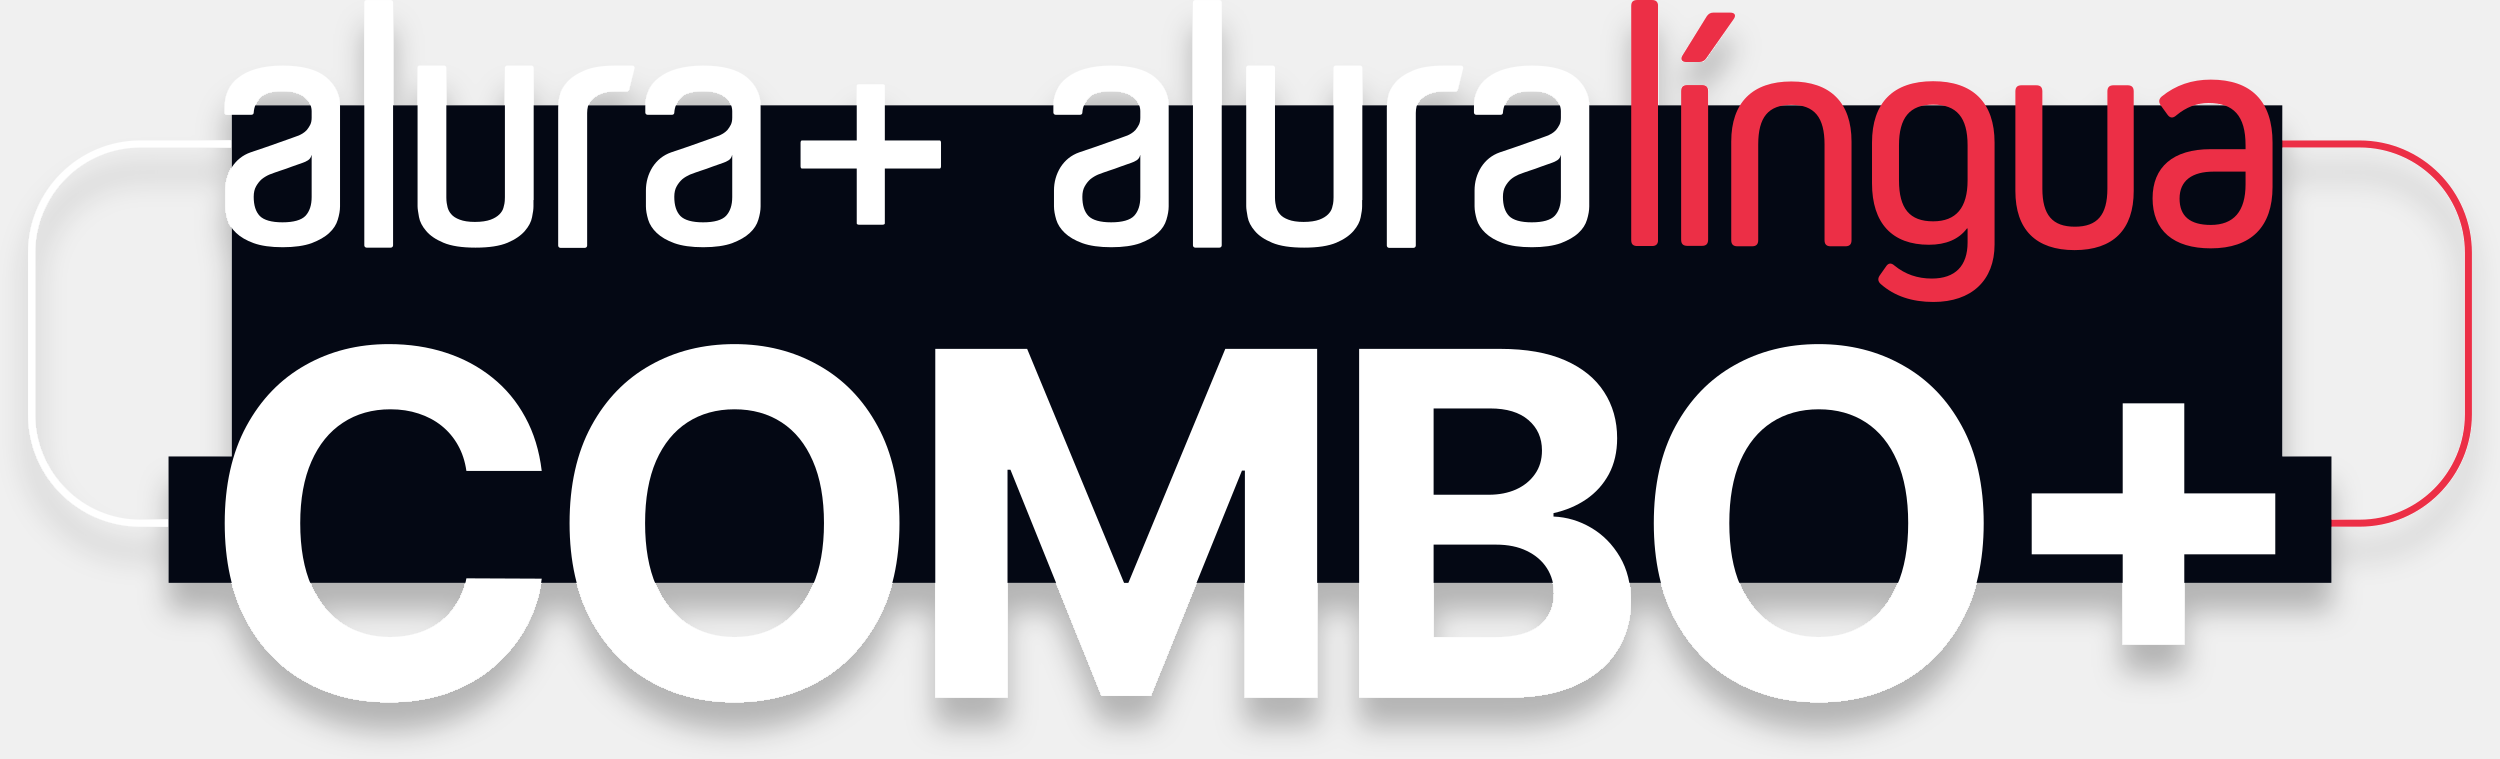
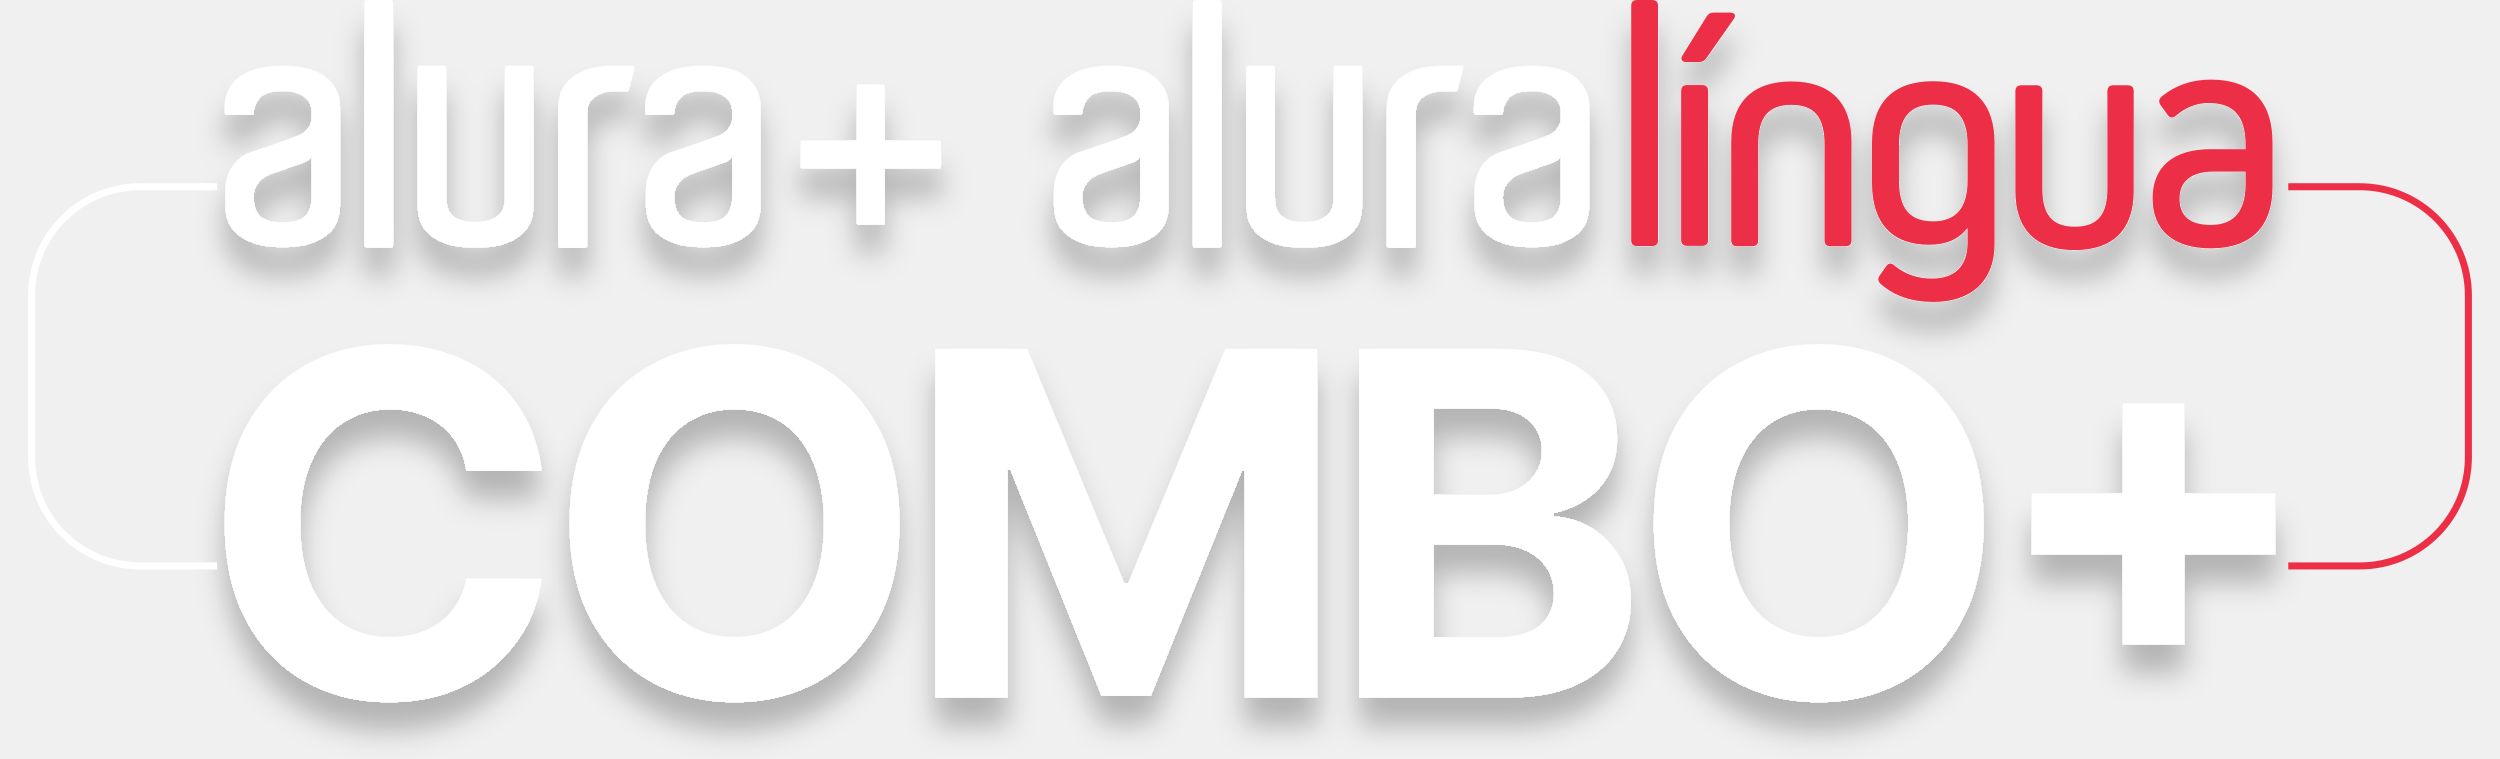
- <svg xmlns="http://www.w3.org/2000/svg" width="356" height="108" viewBox="0 0 356 108" fill="none">
-   <g filter="url(#filter0_d_1_82)">
-     <rect x="4.5" y="20.5" width="174" height="54" rx="15.5" stroke="white" />
-     <rect x="172.5" y="20.5" width="179" height="54" rx="15.5" stroke="#EC2F46" />
-     <rect x="33" y="15" width="292" height="56" fill="#040814" />
-     <rect x="24" y="65" width="308" height="18" fill="#040814" />
-     <path d="M77.142 67.058H66.414C66.218 65.685 65.818 64.465 65.214 63.398C64.61 62.316 63.834 61.395 62.887 60.635C61.94 59.876 60.846 59.294 59.605 58.89C58.38 58.486 57.049 58.284 55.612 58.284C53.016 58.284 50.754 58.922 48.827 60.199C46.901 61.459 45.406 63.301 44.345 65.725C43.284 68.133 42.753 71.058 42.753 74.5C42.753 78.039 43.284 81.012 44.345 83.42C45.423 85.828 46.925 87.646 48.852 88.874C50.779 90.102 53.008 90.716 55.539 90.716C56.959 90.716 58.274 90.53 59.482 90.159C60.707 89.787 61.793 89.246 62.74 88.535C63.687 87.808 64.471 86.927 65.091 85.893C65.728 84.858 66.169 83.679 66.414 82.354L77.142 82.402C76.865 84.681 76.171 86.878 75.06 88.995C73.966 91.096 72.489 92.979 70.627 94.643C68.782 96.291 66.577 97.6 64.014 98.57C61.466 99.523 58.584 100 55.367 100C50.893 100 46.892 98.998 43.365 96.994C39.854 94.99 37.078 92.09 35.037 88.292C33.012 84.495 32 79.897 32 74.5C32 69.087 33.029 64.481 35.086 60.684C37.144 56.886 39.936 53.993 43.463 52.006C46.99 50.002 50.958 49 55.367 49C58.274 49 60.968 49.404 63.45 50.212C65.949 51.02 68.161 52.2 70.088 53.751C72.015 55.286 73.583 57.169 74.791 59.399C76.016 61.629 76.799 64.182 77.142 67.058Z" fill="white" />
-     <path d="M128.086 74.5C128.086 79.913 127.05 84.519 124.976 88.317C122.918 92.114 120.11 95.015 116.55 97.019C113.006 99.006 109.022 100 104.597 100C100.139 100 96.138 98.998 92.595 96.994C89.051 94.99 86.251 92.09 84.193 88.292C82.136 84.495 81.107 79.897 81.107 74.5C81.107 69.087 82.136 64.481 84.193 60.684C86.251 56.886 89.051 53.993 92.595 52.006C96.138 50.002 100.139 49 104.597 49C109.022 49 113.006 50.002 116.55 52.006C120.11 53.993 122.918 56.886 124.976 60.684C127.05 64.481 128.086 69.087 128.086 74.5ZM117.334 74.5C117.334 70.993 116.803 68.036 115.741 65.628C114.696 63.221 113.219 61.395 111.308 60.15C109.398 58.906 107.16 58.284 104.597 58.284C102.033 58.284 99.796 58.906 97.885 60.15C95.975 61.395 94.489 63.221 93.427 65.628C92.382 68.036 91.86 70.993 91.86 74.5C91.86 78.007 92.382 80.964 93.427 83.372C94.489 85.779 95.975 87.606 97.885 88.85C99.796 90.094 102.033 90.716 104.597 90.716C107.16 90.716 109.398 90.094 111.308 88.85C113.219 87.606 114.696 85.779 115.741 83.372C116.803 80.964 117.334 78.007 117.334 74.5Z" fill="white" />
-     <path d="M133.184 49.679H146.264L160.078 83.032H160.666L174.481 49.679H187.56V99.321H177.273V67.01H176.857L163.875 99.079H156.87L143.888 66.889H143.471V99.321H133.184V49.679Z" fill="white" />
-     <path d="M193.54 99.321V49.679H213.625C217.315 49.679 220.393 50.22 222.859 51.303C225.325 52.386 227.178 53.888 228.419 55.811C229.66 57.718 230.281 59.916 230.281 62.404C230.281 64.344 229.889 66.049 229.105 67.519C228.321 68.973 227.243 70.169 225.872 71.106C224.516 72.028 222.965 72.682 221.218 73.07V73.555C223.128 73.635 224.916 74.169 226.582 75.154C228.264 76.14 229.627 77.522 230.673 79.299C231.718 81.061 232.24 83.162 232.24 85.602C232.24 88.236 231.579 90.587 230.256 92.655C228.95 94.708 227.015 96.332 224.451 97.528C221.887 98.723 218.728 99.321 214.972 99.321H193.54ZM204.146 90.74H212.792C215.748 90.74 217.903 90.183 219.258 89.068C220.614 87.937 221.291 86.434 221.291 84.559C221.291 83.186 220.957 81.974 220.287 80.924C219.618 79.873 218.662 79.049 217.421 78.451C216.197 77.853 214.735 77.554 213.037 77.554H204.146V90.74ZM204.146 70.452H212.008C213.461 70.452 214.751 70.201 215.878 69.701C217.021 69.183 217.919 68.456 218.573 67.519C219.242 66.582 219.577 65.459 219.577 64.15C219.577 62.356 218.932 60.91 217.642 59.811C216.368 58.712 214.556 58.163 212.204 58.163H204.146V70.452Z" fill="white" />
-     <path d="M282.48 74.5C282.48 79.913 281.443 84.519 279.369 88.317C277.312 92.114 274.503 95.015 270.943 97.019C267.4 99.006 263.416 100 258.99 100C254.532 100 250.532 98.998 246.988 96.994C243.445 94.99 240.644 92.09 238.587 88.292C236.529 84.495 235.501 79.897 235.501 74.5C235.501 69.087 236.529 64.481 238.587 60.684C240.644 56.886 243.445 53.993 246.988 52.006C250.532 50.002 254.532 49 258.99 49C263.416 49 267.4 50.002 270.943 52.006C274.503 53.993 277.312 56.886 279.369 60.684C281.443 64.481 282.48 69.087 282.48 74.5ZM271.727 74.5C271.727 70.993 271.196 68.036 270.135 65.628C269.09 63.221 267.612 61.395 265.702 60.15C263.791 58.906 261.554 58.284 258.99 58.284C256.427 58.284 254.189 58.906 252.279 60.15C250.368 61.395 248.882 63.221 247.821 65.628C246.776 68.036 246.253 70.993 246.253 74.5C246.253 78.007 246.776 80.964 247.821 83.372C248.882 85.779 250.368 87.606 252.279 88.85C254.189 90.094 256.427 90.716 258.99 90.716C261.554 90.716 263.791 90.094 265.702 88.85C267.612 87.606 269.09 85.779 270.135 83.372C271.196 80.964 271.727 78.007 271.727 74.5Z" fill="white" />
-     <path d="M302.274 91.759V57.435H311.043V91.759H302.274ZM289.316 78.936V70.258H324V78.936H289.316Z" fill="white" />
-     <path fill-rule="evenodd" clip-rule="evenodd" d="M222.241 22.099C222.215 22.248 222.157 22.39 222.072 22.516C221.987 22.641 221.876 22.747 221.747 22.826C221.485 23 221.254 23.087 221.021 23.174C220.527 23.349 220.004 23.523 219.452 23.726C218.9 23.93 218.376 24.134 217.883 24.279C217.302 24.482 216.748 24.657 216.255 24.86C215.877 25.034 215.5 25.237 215.151 25.528C214.838 25.813 214.573 26.147 214.366 26.517C214.135 26.923 214.018 27.418 214.018 28.028C214.018 29.248 214.307 30.149 214.89 30.759C215.47 31.341 216.546 31.66 218.116 31.66C219.714 31.66 220.817 31.341 221.398 30.729C221.98 30.09 222.27 29.219 222.27 28.057V22.098H222.241V22.099ZM218.116 9.342C220.934 9.342 222.996 9.895 224.334 10.998C225.642 12.103 226.309 13.498 226.309 15.155V29.393C226.309 29.974 226.193 30.614 225.99 31.282C225.786 31.98 225.379 32.619 224.77 33.172C224.159 33.752 223.316 34.217 222.27 34.625C221.224 35.002 219.829 35.205 218.143 35.205C216.43 35.205 215.063 35.002 214.018 34.625C212.971 34.246 212.129 33.752 211.519 33.172C210.909 32.59 210.501 31.951 210.298 31.282C210.095 30.585 209.978 29.945 209.978 29.394V27.127C209.978 25.907 210.298 24.802 210.909 23.814C211.548 22.826 212.42 22.1 213.581 21.693C214.162 21.489 214.802 21.286 215.558 21.025C216.285 20.763 217.011 20.53 217.708 20.269C218.405 20.037 218.986 19.804 219.51 19.629C220.033 19.426 220.353 19.339 220.469 19.281C220.584 19.223 220.759 19.135 220.963 19.019C221.166 18.903 221.369 18.729 221.573 18.525C221.777 18.293 221.922 18.031 222.067 17.77C222.212 17.479 222.27 17.131 222.27 16.752V15.851C222.27 15.533 222.212 15.212 222.067 14.863C221.951 14.516 221.719 14.224 221.398 13.934C221.079 13.644 220.643 13.411 220.12 13.236C219.597 13.063 218.929 12.975 218.116 12.975C216.518 12.975 215.441 13.294 214.861 13.962C214.359 14.549 214.063 15.284 214.018 16.055C214.018 16.229 213.872 16.346 213.698 16.346H210.21C210.126 16.345 210.045 16.311 209.985 16.251C209.925 16.191 209.891 16.11 209.891 16.026V15.183C209.891 14.37 210.037 13.614 210.356 12.917C210.646 12.22 211.14 11.581 211.839 11.057C212.507 10.534 213.35 10.098 214.395 9.807C215.442 9.517 216.662 9.342 218.116 9.342ZM162.349 22.098C162.323 22.247 162.265 22.389 162.18 22.514C162.095 22.64 161.985 22.746 161.856 22.825C161.594 22.999 161.363 23.086 161.13 23.173C160.636 23.348 160.112 23.522 159.561 23.725C159.009 23.929 158.485 24.133 157.992 24.277C157.41 24.481 156.857 24.656 156.364 24.859C155.968 25.031 155.596 25.256 155.259 25.527C154.97 25.788 154.708 26.108 154.475 26.516C154.244 26.922 154.127 27.416 154.127 28.027C154.127 29.247 154.416 30.148 154.998 30.758C155.579 31.34 156.655 31.659 158.224 31.659C159.822 31.659 160.926 31.34 161.508 30.728C162.089 30.089 162.38 29.218 162.38 28.056V22.098H162.351H162.349ZM158.225 9.342C161.043 9.342 163.107 9.895 164.443 10.998C165.751 12.103 166.42 13.498 166.42 15.155V29.393C166.42 29.974 166.304 30.614 166.1 31.282C165.896 31.98 165.49 32.619 164.88 33.172C164.269 33.752 163.426 34.217 162.381 34.625C161.334 35.002 159.94 35.205 158.254 35.205C156.54 35.205 155.174 35.002 154.128 34.625C153.081 34.246 152.239 33.752 151.628 33.172C151.017 32.589 150.61 31.951 150.408 31.281C150.204 30.584 150.087 29.944 150.087 29.393V27.126C150.087 25.905 150.408 24.801 151.017 23.813C151.656 22.825 152.528 22.099 153.692 21.692C154.27 21.488 154.911 21.285 155.667 21.023C156.393 20.762 157.119 20.529 157.817 20.267C158.514 20.036 159.096 19.803 159.619 19.628C160.141 19.424 160.462 19.338 160.578 19.28C160.694 19.222 160.867 19.134 161.072 19.018C161.275 18.902 161.477 18.727 161.681 18.524C161.885 18.292 162.031 18.03 162.176 17.769C162.322 17.478 162.38 17.129 162.38 16.751V15.85C162.38 15.531 162.322 15.211 162.176 14.862C162.06 14.515 161.827 14.223 161.508 13.932C161.188 13.643 160.751 13.41 160.229 13.235C159.706 13.062 159.037 12.974 158.224 12.974C156.626 12.974 155.55 13.293 154.97 13.961C154.468 14.548 154.172 15.283 154.127 16.054C154.127 16.227 153.981 16.344 153.807 16.344H150.32C150.235 16.344 150.154 16.31 150.095 16.25C150.035 16.191 150.001 16.11 150 16.026V15.183C150 14.37 150.146 13.614 150.465 12.917C150.755 12.22 151.249 11.581 151.948 11.057C152.616 10.534 153.458 10.098 154.504 9.807C155.521 9.517 156.77 9.342 158.224 9.342H158.225ZM205.737 9.342H208.061C208.265 9.342 208.41 9.546 208.352 9.749L207.568 12.771C207.539 12.917 207.394 13.004 207.277 13.004H205.649C204.779 13.004 204.08 13.12 203.528 13.352C203.006 13.585 202.569 13.847 202.279 14.166C202.02 14.437 201.831 14.766 201.726 15.125C201.648 15.439 201.609 15.761 201.61 16.084V34.974C201.61 35.148 201.466 35.294 201.291 35.294H197.803C197.719 35.293 197.638 35.259 197.578 35.199C197.518 35.14 197.484 35.059 197.484 34.974V15.271C197.484 14.921 197.541 14.399 197.687 13.731C197.803 13.063 198.153 12.422 198.704 11.754C199.256 11.115 200.07 10.534 201.175 10.068C202.25 9.575 203.79 9.342 205.737 9.342ZM193.967 28.492V29.364C193.967 29.742 193.909 30.265 193.763 30.933C193.647 31.572 193.299 32.242 192.746 32.881C192.194 33.52 191.38 34.101 190.277 34.566C189.172 35.031 187.661 35.264 185.714 35.264C183.767 35.264 182.256 35.031 181.152 34.566C180.047 34.101 179.233 33.549 178.681 32.881C178.13 32.242 177.781 31.572 177.664 30.904C177.548 30.236 177.462 29.742 177.462 29.364V9.662C177.462 9.488 177.606 9.342 177.781 9.342H181.239C181.323 9.343 181.404 9.378 181.464 9.437C181.523 9.497 181.557 9.577 181.558 9.662V28.115C181.558 28.725 181.645 29.16 181.732 29.51C181.82 29.857 181.994 30.207 182.256 30.498C182.517 30.817 182.924 31.079 183.476 31.282C183.999 31.485 184.727 31.602 185.626 31.602C186.556 31.602 187.312 31.485 187.865 31.282C188.416 31.079 188.823 30.817 189.114 30.527C189.403 30.236 189.608 29.916 189.695 29.568C189.782 29.219 189.898 28.929 189.898 28.086V9.662C189.899 9.577 189.933 9.496 189.993 9.436C190.053 9.376 190.134 9.342 190.219 9.341H193.676C193.761 9.342 193.841 9.376 193.901 9.436C193.961 9.496 193.995 9.576 193.996 9.661V28.491H193.967V28.492ZM170.197 0.014H173.654C173.739 0.015 173.819 0.049 173.879 0.109C173.939 0.169 173.973 0.249 173.974 0.334V34.944C173.973 35.029 173.939 35.109 173.879 35.169C173.819 35.229 173.739 35.263 173.654 35.264H170.197C170.112 35.263 170.031 35.229 169.971 35.169C169.911 35.109 169.877 35.028 169.877 34.943V0.334C169.877 0.16 170.022 0.014 170.197 0.014Z" fill="white" />
-     <mask id="mask0_1_82" style="mask-type:alpha" maskUnits="userSpaceOnUse" x="232" y="0" width="5" height="36">
-       <path d="M236.111 0H232.271V35.037H236.111V0Z" fill="white" />
+ <svg xmlns="http://www.w3.org/2000/svg" width="356" height="108" viewBox="0 0 356 108" fill="none" version="1.1" id="svg431">
+   <g filter="url(#filter0_d_1_82)" id="g410" style="display:inline">
+     <path d="M 77.142,67.058 H 66.414 c -0.196,-1.374 -0.596,-2.594 -1.2,-3.66 -0.604,-1.083 -1.38,-2.004 -2.327,-2.763 -0.947,-0.759 -2.041,-1.341 -3.282,-1.745 -1.225,-0.404 -2.555,-0.606 -3.993,-0.606 -2.596,0 -4.858,0.638 -6.785,1.915 -1.927,1.26 -3.421,3.103 -4.482,5.527 -1.061,2.408 -1.592,5.333 -1.592,8.775 0,3.539 0.531,6.512 1.592,8.92 1.078,2.408 2.58,4.226 4.507,5.454 1.927,1.228 4.156,1.842 6.687,1.842 1.421,0 2.735,-0.186 3.943,-0.558 1.225,-0.372 2.311,-0.913 3.258,-1.624 0.947,-0.727 1.731,-1.608 2.352,-2.642 0.637,-1.034 1.078,-2.214 1.323,-3.539 l 10.728,0.049 c -0.278,2.279 -0.972,4.476 -2.082,6.593 -1.094,2.101 -2.572,3.983 -4.433,5.648 -1.845,1.648 -4.05,2.957 -6.613,3.927 C 61.466,99.523 58.584,100 55.367,100 50.893,100 46.892,98.998 43.365,96.994 39.854,94.99 37.078,92.09 35.037,88.292 33.012,84.495 32,79.897 32,74.5 32,69.087 33.029,64.481 35.086,60.684 37.144,56.886 39.936,53.993 43.463,52.006 46.99,50.002 50.958,49 55.367,49 c 2.907,0 5.601,0.404 8.083,1.212 2.498,0.808 4.711,1.988 6.638,3.539 1.927,1.535 3.494,3.418 4.703,5.648 1.225,2.23 2.009,4.783 2.351,7.66 z" fill="#ffffff" id="path383" />
+     <path d="m 128.086,74.5 c 0,5.413 -1.036,10.019 -3.11,13.816 -2.058,3.798 -4.866,6.698 -8.426,8.702 -3.544,1.988 -7.528,2.982 -11.953,2.982 -4.458,0 -8.459,-1.002 -12.002,-3.006 -3.543,-2.004 -6.344,-4.904 -8.402,-8.702 C 82.136,84.495 81.107,79.897 81.107,74.5 c 0,-5.413 1.029,-10.019 3.086,-13.816 2.058,-3.798 4.858,-6.69 8.402,-8.678 C 96.138,50.002 100.139,49 104.597,49 c 4.425,0 8.409,1.002 11.953,3.006 3.56,1.988 6.368,4.88 8.426,8.678 2.074,3.797 3.11,8.403 3.11,13.816 z m -10.752,0 c 0,-3.507 -0.531,-6.464 -1.593,-8.872 -1.045,-2.408 -2.522,-4.234 -4.433,-5.478 -1.91,-1.244 -4.148,-1.867 -6.711,-1.867 -2.564,0 -4.801,0.622 -6.712,1.867 -1.911,1.244 -3.397,3.07 -4.458,5.478 -1.045,2.408 -1.568,5.365 -1.568,8.872 0,3.507 0.523,6.464 1.568,8.872 1.062,2.408 2.547,4.234 4.458,5.478 1.911,1.244 4.148,1.867 6.712,1.867 2.563,0 4.801,-0.622 6.711,-1.867 1.911,-1.244 3.388,-3.07 4.433,-5.478 1.062,-2.408 1.593,-5.365 1.593,-8.872 z" fill="#ffffff" id="path385" />
+     <path d="m 133.184,49.679 h 13.08 l 13.814,33.354 h 0.588 L 174.481,49.679 H 187.56 V 99.321 H 177.273 V 67.01 h -0.416 L 163.875,99.079 H 156.87 L 143.888,66.889 h -0.417 v 32.432 h -10.287 z" fill="#ffffff" id="path387" />
+     <path d="M 193.54,99.321 V 49.679 h 20.085 c 3.69,0 6.768,0.541 9.234,1.624 2.466,1.083 4.319,2.586 5.56,4.508 1.241,1.907 1.862,4.105 1.862,6.593 0,1.939 -0.392,3.644 -1.176,5.114 -0.784,1.454 -1.862,2.65 -3.233,3.587 -1.356,0.921 -2.907,1.575 -4.654,1.963 v 0.485 c 1.91,0.081 3.698,0.614 5.364,1.6 1.682,0.986 3.045,2.367 4.091,4.145 1.045,1.761 1.567,3.862 1.567,6.302 0,2.634 -0.661,4.985 -1.984,7.054 -1.306,2.052 -3.241,3.676 -5.805,4.872 -2.564,1.196 -5.723,1.794 -9.479,1.794 z m 10.606,-8.581 h 8.646 c 2.956,0 5.111,-0.557 6.466,-1.673 1.356,-1.131 2.033,-2.634 2.033,-4.509 0,-1.374 -0.334,-2.586 -1.004,-3.636 -0.669,-1.05 -1.625,-1.875 -2.866,-2.473 -1.224,-0.598 -2.686,-0.897 -4.384,-0.897 h -8.891 z m 0,-20.288 h 7.862 c 1.453,0 2.743,-0.251 3.87,-0.751 1.143,-0.517 2.041,-1.244 2.695,-2.182 0.669,-0.937 1.004,-2.06 1.004,-3.369 0,-1.794 -0.645,-3.24 -1.935,-4.339 -1.274,-1.099 -3.086,-1.648 -5.438,-1.648 h -8.058 z" fill="#ffffff" id="path389" />
+     <path d="m 282.48,74.5 c 0,5.413 -1.037,10.019 -3.111,13.816 -2.057,3.798 -4.866,6.698 -8.426,8.702 C 267.4,99.006 263.416,100 258.99,100 c -4.458,0 -8.458,-1.002 -12.002,-3.006 -3.543,-2.004 -6.344,-4.904 -8.401,-8.702 -2.058,-3.797 -3.086,-8.395 -3.086,-13.792 0,-5.413 1.028,-10.019 3.086,-13.816 2.057,-3.798 4.858,-6.69 8.401,-8.678 C 250.532,50.002 254.532,49 258.99,49 c 4.426,0 8.41,1.002 11.953,3.006 3.56,1.988 6.369,4.88 8.426,8.678 2.074,3.797 3.111,8.403 3.111,13.816 z m -10.753,0 c 0,-3.507 -0.531,-6.464 -1.592,-8.872 -1.045,-2.408 -2.523,-4.234 -4.433,-5.478 -1.911,-1.244 -4.148,-1.867 -6.712,-1.867 -2.563,0 -4.801,0.622 -6.711,1.867 -1.911,1.244 -3.397,3.07 -4.458,5.478 -1.045,2.408 -1.568,5.365 -1.568,8.872 0,3.507 0.523,6.464 1.568,8.872 1.061,2.408 2.547,4.234 4.458,5.478 1.91,1.244 4.148,1.867 6.711,1.867 2.564,0 4.801,-0.622 6.712,-1.867 1.91,-1.244 3.388,-3.07 4.433,-5.478 1.061,-2.408 1.592,-5.365 1.592,-8.872 z" fill="#ffffff" id="path391" />
+     <path d="M 302.274,91.759 V 57.435 h 8.769 V 91.759 Z M 289.316,78.936 V 70.258 H 324 v 8.678 z" fill="#ffffff" id="path393" />
+     <path fill-rule="evenodd" clip-rule="evenodd" d="m 222.241,22.099 c -0.026,0.149 -0.084,0.291 -0.169,0.416 -0.085,0.125 -0.196,0.231 -0.325,0.311 -0.262,0.174 -0.493,0.261 -0.726,0.347 -0.494,0.175 -1.017,0.35 -1.569,0.552 -0.552,0.204 -1.076,0.408 -1.569,0.552 -0.581,0.204 -1.135,0.379 -1.628,0.581 -0.378,0.174 -0.755,0.378 -1.104,0.668 -0.313,0.285 -0.578,0.619 -0.785,0.989 -0.231,0.406 -0.348,0.901 -0.348,1.511 0,1.22 0.289,2.121 0.872,2.732 0.58,0.581 1.656,0.901 3.226,0.901 1.598,0 2.701,-0.32 3.282,-0.931 0.582,-0.639 0.872,-1.51 0.872,-2.672 v -5.959 h -0.029 z M 218.116,9.342 c 2.818,0 4.88,0.552 6.218,1.656 1.308,1.105 1.975,2.5 1.975,4.157 v 14.238 c 0,0.581 -0.116,1.22 -0.319,1.889 -0.204,0.698 -0.611,1.337 -1.22,1.89 -0.611,0.58 -1.454,1.046 -2.5,1.453 -1.046,0.378 -2.441,0.58 -4.127,0.58 -1.713,0 -3.08,-0.203 -4.125,-0.58 -1.047,-0.379 -1.889,-0.873 -2.499,-1.453 -0.61,-0.581 -1.018,-1.22 -1.221,-1.89 -0.203,-0.697 -0.32,-1.336 -0.32,-1.887 V 27.127 c 0,-1.22 0.32,-2.325 0.931,-3.313 0.639,-0.988 1.511,-1.714 2.672,-2.121 0.581,-0.204 1.221,-0.406 1.977,-0.668 0.727,-0.262 1.453,-0.494 2.15,-0.756 0.697,-0.232 1.278,-0.464 1.802,-0.639 0.523,-0.204 0.843,-0.291 0.959,-0.349 0.115,-0.058 0.29,-0.146 0.494,-0.262 0.203,-0.116 0.406,-0.291 0.61,-0.494 0.204,-0.232 0.349,-0.493 0.494,-0.755 0.145,-0.291 0.203,-0.639 0.203,-1.018 V 15.851 c 0,-0.318 -0.058,-0.639 -0.203,-0.988 -0.116,-0.347 -0.348,-0.639 -0.669,-0.93 -0.319,-0.289 -0.755,-0.522 -1.278,-0.697 -0.523,-0.174 -1.191,-0.262 -2.004,-0.262 -1.598,0 -2.675,0.32 -3.255,0.988 -0.502,0.587 -0.798,1.322 -0.843,2.092 0,0.174 -0.146,0.291 -0.32,0.291 h -3.488 c -0.084,-6e-4 -0.165,-0.035 -0.225,-0.094 -0.06,-0.06 -0.094,-0.141 -0.094,-0.225 v -0.843 c 0,-0.813 0.146,-1.569 0.465,-2.266 0.29,-0.697 0.784,-1.336 1.483,-1.86 0.668,-0.523 1.511,-0.959 2.556,-1.251 1.047,-0.289 2.267,-0.464 3.721,-0.464 z M 162.349,22.098 c -0.026,0.149 -0.084,0.291 -0.169,0.416 -0.085,0.125 -0.195,0.231 -0.324,0.311 -0.262,0.174 -0.493,0.261 -0.726,0.347 -0.494,0.175 -1.018,0.35 -1.569,0.552 -0.552,0.204 -1.076,0.408 -1.569,0.552 -0.582,0.204 -1.135,0.379 -1.628,0.581 -0.396,0.173 -0.768,0.397 -1.105,0.668 -0.289,0.262 -0.551,0.581 -0.784,0.989 -0.231,0.406 -0.348,0.901 -0.348,1.511 0,1.22 0.289,2.121 0.871,2.732 0.581,0.581 1.657,0.901 3.226,0.901 1.598,0 2.702,-0.32 3.284,-0.931 0.581,-0.639 0.872,-1.51 0.872,-2.672 v -5.958 h -0.029 z M 158.225,9.342 c 2.818,0 4.882,0.552 6.218,1.656 1.308,1.105 1.977,2.5 1.977,4.157 v 14.238 c 0,0.581 -0.116,1.22 -0.32,1.889 -0.204,0.698 -0.61,1.337 -1.22,1.89 -0.611,0.58 -1.454,1.046 -2.499,1.453 -1.047,0.378 -2.441,0.58 -4.127,0.58 -1.714,0 -3.08,-0.203 -4.126,-0.58 -1.047,-0.379 -1.889,-0.873 -2.5,-1.453 -0.611,-0.583 -1.018,-1.22 -1.22,-1.891 -0.204,-0.697 -0.321,-1.336 -0.321,-1.887 v -2.267 c 0,-1.22 0.321,-2.325 0.93,-3.313 0.639,-0.988 1.511,-1.714 2.675,-2.121 0.578,-0.204 1.219,-0.406 1.975,-0.668 0.726,-0.262 1.452,-0.494 2.15,-0.756 0.697,-0.232 1.279,-0.464 1.802,-0.639 0.522,-0.204 0.843,-0.291 0.959,-0.348 0.116,-0.058 0.289,-0.146 0.494,-0.262 0.203,-0.116 0.405,-0.291 0.609,-0.494 0.204,-0.232 0.35,-0.493 0.495,-0.755 0.146,-0.291 0.204,-0.639 0.204,-1.018 v -0.901 c 0,-0.319 -0.058,-0.639 -0.204,-0.988 -0.116,-0.347 -0.349,-0.639 -0.668,-0.93 -0.32,-0.289 -0.757,-0.522 -1.279,-0.697 -0.523,-0.174 -1.192,-0.262 -2.005,-0.262 -1.598,0 -2.674,0.32 -3.254,0.988 -0.502,0.587 -0.798,1.322 -0.843,2.092 0,0.174 -0.146,0.291 -0.32,0.291 h -3.487 c -0.085,-6e-4 -0.166,-0.034 -0.225,-0.094 -0.06,-0.06 -0.094,-0.14 -0.095,-0.225 v -0.843 c 0,-0.813 0.146,-1.569 0.465,-2.266 0.29,-0.697 0.784,-1.336 1.483,-1.86 0.668,-0.523 1.51,-0.959 2.556,-1.251 1.017,-0.289 2.266,-0.464 3.72,-0.464 z m 47.512,0 h 2.324 c 0.204,0 0.349,0.204 0.291,0.406 l -0.784,3.022 c -0.029,0.146 -0.174,0.233 -0.291,0.233 h -1.628 c -0.87,0 -1.569,0.116 -2.121,0.348 -0.522,0.233 -0.959,0.494 -1.249,0.814 -0.259,0.271 -0.448,0.6 -0.553,0.959 -0.078,0.314 -0.117,0.636 -0.116,0.959 v 18.891 c 0,0.174 -0.144,0.32 -0.319,0.32 h -3.488 c -0.084,-9e-4 -0.165,-0.035 -0.225,-0.095 -0.06,-0.06 -0.094,-0.141 -0.094,-0.225 V 15.271 c 0,-0.35 0.057,-0.872 0.203,-1.54 0.116,-0.668 0.466,-1.308 1.017,-1.977 0.552,-0.639 1.366,-1.22 2.471,-1.686 1.075,-0.493 2.615,-0.726 4.562,-0.726 z m -11.77,19.15 v 0.872 c 0,0.378 -0.058,0.901 -0.204,1.569 -0.116,0.639 -0.464,1.308 -1.017,1.948 -0.552,0.639 -1.366,1.22 -2.469,1.685 -1.105,0.466 -2.616,0.698 -4.563,0.698 -1.947,0 -3.458,-0.233 -4.562,-0.698 -1.105,-0.464 -1.919,-1.017 -2.471,-1.685 -0.551,-0.639 -0.9,-1.308 -1.017,-1.977 -0.116,-0.668 -0.202,-1.163 -0.202,-1.54 V 9.662 c 0,-0.174 0.144,-0.32 0.319,-0.32 h 3.458 c 0.084,0.001 0.165,0.035 0.225,0.095 0.059,0.06 0.093,0.14 0.094,0.225 V 28.115 c 0,0.61 0.087,1.046 0.174,1.395 0.088,0.347 0.262,0.697 0.524,0.988 0.261,0.32 0.668,0.581 1.22,0.784 0.523,0.204 1.251,0.321 2.15,0.321 0.93,0 1.686,-0.117 2.239,-0.321 0.551,-0.203 0.958,-0.464 1.249,-0.755 0.289,-0.291 0.494,-0.61 0.581,-0.959 0.087,-0.349 0.203,-0.639 0.203,-1.482 V 9.662 c 0.001,-0.085 0.035,-0.166 0.095,-0.226 0.06,-0.06 0.141,-0.094 0.226,-0.095 h 3.457 c 0.085,0.001 0.165,0.035 0.225,0.095 0.06,0.06 0.094,0.14 0.095,0.225 v 18.83 h -0.029 z M 170.197,0.014 h 3.457 c 0.085,0.001 0.165,0.035 0.225,0.095 0.06,0.06 0.094,0.14 0.095,0.225 V 34.944 c -10e-4,0.084 -0.035,0.165 -0.095,0.225 -0.06,0.06 -0.14,0.094 -0.225,0.095 h -3.457 c -0.085,-6e-4 -0.166,-0.035 -0.226,-0.095 -0.06,-0.06 -0.094,-0.141 -0.094,-0.226 V 0.334 c 0,-0.174 0.145,-0.32 0.32,-0.32 z" fill="#ffffff" id="path395" />
+     <mask id="mask0_1_82" maskUnits="userSpaceOnUse" x="232" y="0" width="5" height="36">
+       <path d="m 236.111,0 h -3.84 v 35.037 h 3.84 z" fill="#ffffff" id="path397" />
    </mask>
-     <g mask="url(#mask0_1_82)">
-       <path fill-rule="evenodd" clip-rule="evenodd" d="M233.15 35.037C232.547 35.037 232.27 34.759 232.27 34.157V0.88C232.27 0.278 232.547 0 233.15 0H235.234C235.836 0 236.113 0.278 236.113 0.88V34.157C236.113 34.759 235.835 35.037 235.233 35.037H233.151H233.15Z" fill="#EC2F46" />
+     <g mask="url(#mask0_1_82)" id="g402">
+       <path fill-rule="evenodd" clip-rule="evenodd" d="m 233.15,35.037 c -0.603,0 -0.88,-0.278 -0.88,-0.88 V 0.88 C 232.27,0.278 232.547,0 233.15,0 h 2.084 c 0.602,0 0.879,0.278 0.879,0.88 V 34.157 c 0,0.602 -0.278,0.88 -0.88,0.88 h -2.082 z" fill="#ec2f46" id="path400" />
    </g>
-     <path fill-rule="evenodd" clip-rule="evenodd" d="M259.815 20.58C259.815 16.691 258.38 14.932 255.093 14.932C251.805 14.932 250.37 16.692 250.37 20.58V34.19C250.37 34.793 250.092 35.071 249.491 35.071H247.407C246.806 35.071 246.528 34.793 246.528 34.19V20.164C246.528 14.61 249.538 11.6 255.093 11.6C260.649 11.6 263.657 14.61 263.657 20.164V34.192C263.657 34.794 263.38 35.072 262.777 35.072H260.694C260.092 35.072 259.814 34.794 259.814 34.192V20.581L259.815 20.58ZM280.185 25.685V20.685C280.185 16.75 278.656 14.898 275.277 14.898C271.945 14.898 270.416 16.751 270.416 20.685V25.685C270.416 29.713 271.945 31.518 275.277 31.518C278.565 31.518 280.185 29.574 280.185 25.685ZM284.027 34.805C284.027 39.944 280.741 43 275.324 43C272.269 43 269.768 42.166 267.824 40.453C267.407 40.082 267.361 39.666 267.685 39.203L268.565 37.953C268.889 37.444 269.306 37.398 269.769 37.815C271.296 39.065 273.055 39.667 275.092 39.667C278.426 39.667 280.185 37.861 280.185 34.527V32.537H280.092C278.934 34.065 277.13 34.853 274.675 34.853C269.445 34.853 266.574 31.796 266.574 26.102V20.315C266.574 14.62 269.583 11.564 275.277 11.564C280.972 11.564 284.027 14.621 284.027 20.315V34.805ZM303.841 27.189C303.841 32.699 300.925 35.616 295.416 35.616C289.907 35.616 286.99 32.698 286.99 27.189V13.023C286.99 12.421 287.268 12.143 287.87 12.143H289.954C290.555 12.143 290.833 12.421 290.833 13.023V26.865C290.833 30.615 292.269 32.282 295.463 32.282C298.656 32.282 300.092 30.615 300.092 26.865V13.023C300.092 12.421 300.37 12.143 300.972 12.143H302.961C303.563 12.143 303.841 12.421 303.841 13.023V27.189ZM319.768 26.244V24.438H315.231C312.128 24.438 310.37 25.735 310.37 28.282C310.37 30.782 311.851 32.031 314.813 32.031C318.101 32.031 319.768 30.085 319.768 26.244ZM323.61 20.318V26.614C323.61 32.309 320.554 35.365 314.813 35.365C309.49 35.365 306.527 32.818 306.527 28.235C306.527 23.79 309.445 21.244 314.768 21.244H319.768V20.688C319.768 16.476 318.054 14.67 314.49 14.67C312.822 14.67 311.295 15.272 309.907 16.43C309.443 16.847 309.027 16.847 308.656 16.337L307.683 14.994C307.359 14.531 307.406 14.114 307.822 13.744C309.814 12.124 312.129 11.337 314.813 11.337C320.554 11.337 323.61 14.392 323.61 20.318ZM242.959 8.319C242.853 8.478 242.708 8.608 242.538 8.697C242.368 8.786 242.178 8.831 241.987 8.828H240.09C239.488 8.828 239.257 8.411 239.58 7.902L243.051 2.304C243.282 1.98 243.56 1.795 243.976 1.795H246.381C247.076 1.795 247.261 2.212 246.844 2.767L242.958 8.319H242.959ZM240.274 35.009C239.672 35.009 239.394 34.731 239.394 34.13V12.991C239.394 12.389 239.672 12.111 240.274 12.111H242.356C242.958 12.111 243.236 12.389 243.236 12.991V34.131C243.236 34.733 242.958 35.011 242.356 35.011H240.274V35.009Z" fill="#EC2F46" />
-     <path fill-rule="evenodd" clip-rule="evenodd" d="M104.241 22.099C104.215 22.248 104.157 22.39 104.072 22.516C103.987 22.641 103.876 22.747 103.747 22.826C103.485 23 103.254 23.087 103.021 23.174C102.527 23.349 102.004 23.523 101.452 23.726C100.9 23.93 100.376 24.134 99.883 24.279C99.302 24.482 98.748 24.657 98.255 24.86C97.877 25.034 97.5 25.237 97.151 25.528C96.838 25.813 96.573 26.147 96.366 26.517C96.135 26.923 96.018 27.418 96.018 28.028C96.018 29.248 96.307 30.149 96.89 30.759C97.47 31.341 98.546 31.66 100.116 31.66C101.714 31.66 102.817 31.341 103.398 30.729C103.98 30.09 104.27 29.219 104.27 28.057V22.098H104.241V22.099ZM100.116 9.342C102.934 9.342 104.996 9.895 106.334 10.998C107.642 12.103 108.309 13.498 108.309 15.155V29.393C108.309 29.974 108.193 30.614 107.99 31.282C107.786 31.98 107.379 32.619 106.77 33.172C106.159 33.752 105.316 34.217 104.27 34.625C103.224 35.002 101.829 35.205 100.143 35.205C98.43 35.205 97.063 35.002 96.018 34.625C94.971 34.246 94.129 33.752 93.519 33.172C92.909 32.59 92.501 31.951 92.299 31.282C92.095 30.585 91.978 29.945 91.978 29.394V27.127C91.978 25.907 92.299 24.802 92.909 23.814C93.548 22.826 94.42 22.1 95.581 21.693C96.162 21.489 96.802 21.286 97.558 21.025C98.285 20.763 99.011 20.53 99.708 20.269C100.405 20.037 100.986 19.804 101.51 19.629C102.033 19.426 102.353 19.339 102.469 19.281C102.584 19.223 102.759 19.135 102.963 19.019C103.166 18.903 103.369 18.729 103.573 18.525C103.777 18.293 103.922 18.031 104.067 17.77C104.212 17.479 104.27 17.131 104.27 16.752V15.851C104.27 15.533 104.212 15.212 104.067 14.863C103.951 14.516 103.719 14.224 103.398 13.934C103.079 13.644 102.643 13.411 102.12 13.236C101.597 13.063 100.929 12.975 100.116 12.975C98.518 12.975 97.441 13.294 96.861 13.962C96.359 14.549 96.063 15.284 96.018 16.055C96.018 16.229 95.872 16.346 95.698 16.346H92.21C92.126 16.345 92.045 16.311 91.985 16.251C91.925 16.191 91.891 16.11 91.891 16.026V15.183C91.891 14.37 92.037 13.614 92.356 12.917C92.646 12.22 93.14 11.581 93.838 11.057C94.507 10.534 95.35 10.098 96.395 9.807C97.442 9.517 98.662 9.342 100.116 9.342ZM44.349 22.098C44.323 22.247 44.265 22.389 44.18 22.514C44.095 22.64 43.985 22.746 43.856 22.825C43.594 22.999 43.363 23.086 43.13 23.173C42.636 23.348 42.112 23.522 41.561 23.725C41.009 23.929 40.485 24.133 39.992 24.277C39.41 24.481 38.857 24.656 38.364 24.859C37.968 25.031 37.596 25.256 37.259 25.527C36.97 25.788 36.708 26.108 36.475 26.516C36.244 26.922 36.127 27.416 36.127 28.027C36.127 29.247 36.416 30.148 36.998 30.758C37.579 31.34 38.655 31.659 40.224 31.659C41.822 31.659 42.926 31.34 43.508 30.728C44.089 30.089 44.38 29.218 44.38 28.056V22.098H44.351H44.349ZM40.225 9.342C43.043 9.342 45.107 9.895 46.443 10.998C47.751 12.103 48.42 13.498 48.42 15.155V29.393C48.42 29.974 48.304 30.614 48.1 31.282C47.896 31.98 47.49 32.619 46.88 33.172C46.269 33.752 45.426 34.217 44.381 34.625C43.334 35.002 41.94 35.205 40.254 35.205C38.54 35.205 37.174 35.002 36.128 34.625C35.081 34.246 34.239 33.752 33.628 33.172C33.017 32.589 32.61 31.951 32.408 31.281C32.204 30.584 32.087 29.944 32.087 29.393V27.126C32.087 25.905 32.408 24.801 33.017 23.813C33.656 22.825 34.528 22.099 35.691 21.692C36.27 21.488 36.911 21.285 37.667 21.023C38.393 20.762 39.119 20.529 39.817 20.267C40.514 20.036 41.096 19.803 41.619 19.628C42.141 19.424 42.462 19.338 42.578 19.28C42.694 19.222 42.867 19.134 43.072 19.018C43.275 18.902 43.477 18.727 43.681 18.524C43.885 18.292 44.031 18.03 44.176 17.769C44.322 17.478 44.38 17.129 44.38 16.751V15.85C44.38 15.531 44.322 15.211 44.176 14.862C44.06 14.515 43.827 14.223 43.508 13.932C43.188 13.643 42.752 13.41 42.229 13.235C41.706 13.062 41.036 12.974 40.224 12.974C38.626 12.974 37.55 13.293 36.97 13.961C36.468 14.548 36.172 15.283 36.127 16.054C36.127 16.227 35.981 16.344 35.807 16.344H32.32C32.235 16.344 32.154 16.31 32.095 16.25C32.035 16.191 32.001 16.11 32 16.026V15.183C32 14.37 32.146 13.614 32.465 12.917C32.755 12.22 33.249 11.581 33.948 11.057C34.616 10.534 35.458 10.098 36.504 9.807C37.521 9.517 38.77 9.342 40.224 9.342H40.225ZM87.737 9.342H90.061C90.265 9.342 90.41 9.546 90.352 9.749L89.568 12.771C89.539 12.917 89.394 13.004 89.277 13.004H87.649C86.779 13.004 86.08 13.12 85.528 13.352C85.006 13.585 84.569 13.847 84.279 14.166C84.02 14.437 83.831 14.766 83.726 15.125C83.648 15.439 83.609 15.761 83.61 16.084V34.974C83.61 35.148 83.466 35.294 83.291 35.294H79.803C79.719 35.293 79.638 35.259 79.578 35.199C79.518 35.14 79.484 35.059 79.484 34.974V15.271C79.484 14.921 79.541 14.399 79.687 13.731C79.803 13.063 80.153 12.422 80.704 11.754C81.256 11.115 82.07 10.534 83.175 10.068C84.25 9.575 85.79 9.342 87.737 9.342ZM75.967 28.492V29.364C75.967 29.742 75.909 30.265 75.763 30.933C75.647 31.572 75.299 32.242 74.746 32.881C74.194 33.52 73.38 34.101 72.277 34.566C71.172 35.031 69.661 35.264 67.714 35.264C65.767 35.264 64.255 35.031 63.152 34.566C62.047 34.101 61.233 33.549 60.681 32.881C60.13 32.242 59.781 31.572 59.664 30.904C59.548 30.236 59.462 29.742 59.462 29.364V9.662C59.462 9.488 59.606 9.342 59.781 9.342H63.239C63.323 9.343 63.404 9.378 63.464 9.437C63.523 9.497 63.557 9.577 63.558 9.662V28.115C63.558 28.725 63.645 29.16 63.732 29.51C63.82 29.857 63.994 30.207 64.255 30.498C64.517 30.817 64.924 31.079 65.476 31.282C65.999 31.485 66.727 31.602 67.626 31.602C68.556 31.602 69.312 31.485 69.865 31.282C70.416 31.079 70.823 30.817 71.114 30.527C71.403 30.236 71.608 29.916 71.695 29.568C71.782 29.219 71.898 28.929 71.898 28.086V9.662C71.899 9.577 71.933 9.496 71.993 9.436C72.053 9.376 72.134 9.342 72.219 9.341H75.676C75.761 9.342 75.841 9.376 75.901 9.436C75.961 9.496 75.995 9.576 75.996 9.661V28.491H75.967V28.492ZM52.197 0.014H55.654C55.739 0.015 55.819 0.049 55.879 0.109C55.939 0.169 55.973 0.249 55.974 0.334V34.944C55.973 35.029 55.939 35.109 55.879 35.169C55.819 35.229 55.739 35.263 55.654 35.264H52.197C52.112 35.263 52.031 35.229 51.971 35.169C51.911 35.109 51.877 35.028 51.877 34.943V0.334C51.877 0.16 52.022 0.014 52.197 0.014Z" fill="white" />
-     <path fill-rule="evenodd" clip-rule="evenodd" d="M125.688 12H122.312C122.141 12 122 12.083 122 12.181V20H114.181C114.133 20.001 114.088 20.034 114.054 20.093C114.02 20.151 114.001 20.23 114 20.312V23.688C114 23.859 114.083 24 114.181 24H122V31.818C122 31.866 122.033 31.912 122.092 31.946C122.15 31.98 122.229 32 122.312 32H125.688C125.77 31.999 125.849 31.98 125.907 31.946C125.966 31.912 125.999 31.867 126 31.819V24H133.818C133.866 24 133.912 23.967 133.946 23.908C133.98 23.85 134 23.771 134 23.688V20.312C133.999 20.23 133.98 20.151 133.946 20.093C133.912 20.034 133.867 20.001 133.819 20H126V12.181C125.999 12.133 125.966 12.088 125.907 12.054C125.849 12.02 125.77 12.001 125.688 12Z" fill="white" />
+     <path fill-rule="evenodd" clip-rule="evenodd" d="m 259.815,20.58 c 0,-3.889 -1.435,-5.648 -4.722,-5.648 -3.288,0 -4.723,1.76 -4.723,5.648 v 13.61 c 0,0.602 -0.278,0.88 -0.879,0.88 h -2.084 c -0.601,0 -0.879,-0.278 -0.879,-0.88 V 20.164 c 0,-5.555 3.01,-8.564 8.565,-8.564 5.556,0 8.564,3.01 8.564,8.564 v 14.027 c 0,0.602 -0.277,0.88 -0.88,0.88 h -2.083 c -0.602,0 -0.88,-0.278 -0.88,-0.88 V 20.581 Z m 20.37,5.105 v -5 c 0,-3.936 -1.529,-5.787 -4.908,-5.787 -3.332,0 -4.861,1.853 -4.861,5.787 v 5 c 0,4.027 1.529,5.832 4.861,5.832 3.288,0 4.908,-1.944 4.908,-5.832 z m 3.842,9.12 c 0,5.139 -3.286,8.195 -8.703,8.195 -3.055,0 -5.556,-0.834 -7.5,-2.547 -0.417,-0.371 -0.463,-0.786 -0.139,-1.25 l 0.88,-1.25 c 0.324,-0.508 0.741,-0.555 1.204,-0.138 1.527,1.25 3.286,1.853 5.323,1.853 3.334,0 5.093,-1.806 5.093,-5.14 v -1.99 h -0.093 c -1.158,1.528 -2.962,2.316 -5.417,2.316 -5.23,0 -8.101,-3.057 -8.101,-8.751 v -5.787 c 0,-5.695 3.009,-8.751 8.703,-8.751 5.695,0 8.75,3.057 8.75,8.751 z m 19.814,-7.616 c 0,5.51 -2.916,8.426 -8.425,8.426 -5.509,0 -8.426,-2.918 -8.426,-8.426 V 13.023 c 0,-0.602 0.278,-0.88 0.88,-0.88 h 2.084 c 0.601,0 0.879,0.278 0.879,0.88 v 13.842 c 0,3.749 1.436,5.417 4.63,5.417 3.193,0 4.629,-1.667 4.629,-5.417 v -13.842 c 0,-0.602 0.278,-0.88 0.88,-0.88 h 1.989 c 0.602,0 0.88,0.278 0.88,0.88 z m 15.927,-0.946 v -1.805 h -4.537 c -3.103,0 -4.861,1.297 -4.861,3.843 0,2.5 1.481,3.749 4.443,3.749 3.288,0 4.955,-1.945 4.955,-5.787 z m 3.842,-5.925 v 6.296 c 0,5.695 -3.056,8.751 -8.797,8.751 -5.323,0 -8.286,-2.546 -8.286,-7.13 0,-4.445 2.918,-6.992 8.241,-6.992 h 5 v -0.556 c 0,-4.211 -1.714,-6.018 -5.278,-6.018 -1.668,0 -3.195,0.602 -4.583,1.76 -0.464,0.417 -0.88,0.417 -1.251,-0.093 l -0.973,-1.343 c -0.324,-0.463 -0.277,-0.88 0.139,-1.25 1.992,-1.62 4.307,-2.406 6.991,-2.406 5.741,0 8.797,3.055 8.797,8.981 z M 242.959,8.319 c -0.106,0.16 -0.251,0.29 -0.421,0.379 -0.17,0.089 -0.36,0.134 -0.551,0.131 h -1.897 c -0.602,0 -0.833,-0.417 -0.51,-0.926 l 3.471,-5.597 c 0.231,-0.324 0.509,-0.509 0.925,-0.509 h 2.405 c 0.695,0 0.88,0.417 0.463,0.973 l -3.886,5.551 z m -2.685,26.69 c -0.602,0 -0.88,-0.278 -0.88,-0.879 V 12.991 c 0,-0.602 0.278,-0.88 0.88,-0.88 h 2.082 c 0.602,0 0.88,0.278 0.88,0.88 v 21.14 c 0,0.602 -0.278,0.88 -0.88,0.88 h -2.082 z" fill="#ec2f46" id="path404" />
+     <path fill-rule="evenodd" clip-rule="evenodd" d="m 104.241,22.099 c -0.026,0.149 -0.084,0.291 -0.169,0.416 -0.085,0.125 -0.196,0.231 -0.325,0.311 -0.262,0.174 -0.493,0.261 -0.726,0.347 -0.494,0.175 -1.017,0.35 -1.569,0.552 -0.552,0.204 -1.076,0.408 -1.569,0.552 -0.581,0.204 -1.135,0.379 -1.628,0.581 -0.378,0.174 -0.755,0.378 -1.103,0.668 -0.313,0.285 -0.579,0.619 -0.785,0.989 -0.232,0.406 -0.349,0.901 -0.349,1.511 0,1.22 0.289,2.121 0.872,2.732 0.58,0.581 1.656,0.901 3.226,0.901 1.598,0 2.701,-0.32 3.282,-0.931 0.582,-0.639 0.872,-1.51 0.872,-2.672 v -5.959 h -0.029 z M 100.116,9.342 c 2.818,0 4.88,0.552 6.218,1.656 1.308,1.105 1.975,2.5 1.975,4.157 v 14.238 c 0,0.581 -0.116,1.22 -0.319,1.889 -0.204,0.698 -0.611,1.337 -1.22,1.89 -0.611,0.58 -1.454,1.046 -2.5,1.453 -1.046,0.378 -2.441,0.58 -4.127,0.58 -1.713,0 -3.08,-0.203 -4.125,-0.58 C 94.971,34.246 94.129,33.752 93.519,33.172 92.909,32.59 92.501,31.951 92.299,31.282 92.095,30.585 91.978,29.945 91.978,29.394 V 27.127 c 0,-1.22 0.321,-2.325 0.931,-3.313 0.639,-0.988 1.511,-1.714 2.672,-2.121 0.581,-0.204 1.22,-0.406 1.977,-0.668 0.727,-0.262 1.453,-0.494 2.15,-0.756 0.697,-0.232 1.278,-0.464 1.802,-0.639 0.523,-0.204 0.843,-0.291 0.959,-0.349 0.115,-0.058 0.29,-0.146 0.494,-0.262 0.203,-0.116 0.406,-0.291 0.61,-0.494 0.204,-0.232 0.349,-0.493 0.494,-0.755 0.145,-0.291 0.203,-0.639 0.203,-1.018 V 15.851 c 0,-0.318 -0.058,-0.639 -0.203,-0.988 -0.116,-0.347 -0.348,-0.639 -0.669,-0.93 -0.319,-0.289 -0.755,-0.522 -1.278,-0.697 -0.523,-0.174 -1.191,-0.262 -2.004,-0.262 -1.598,0 -2.675,0.32 -3.255,0.988 -0.501,0.587 -0.797,1.322 -0.843,2.092 0,0.174 -0.146,0.291 -0.32,0.291 h -3.488 c -0.085,-6e-4 -0.166,-0.035 -0.225,-0.094 -0.06,-0.06 -0.094,-0.141 -0.094,-0.225 v -0.843 c 0,-0.813 0.146,-1.569 0.465,-2.266 0.289,-0.697 0.784,-1.336 1.482,-1.86 0.668,-0.523 1.511,-0.959 2.557,-1.251 1.047,-0.289 2.267,-0.464 3.721,-0.464 z M 44.349,22.098 c -0.026,0.149 -0.084,0.291 -0.169,0.416 -0.085,0.125 -0.196,0.231 -0.324,0.311 -0.262,0.174 -0.493,0.261 -0.726,0.347 -0.494,0.175 -1.018,0.35 -1.569,0.552 -0.552,0.204 -1.076,0.408 -1.569,0.552 -0.583,0.204 -1.135,0.379 -1.628,0.581 -0.396,0.173 -0.768,0.397 -1.105,0.668 -0.289,0.262 -0.551,0.581 -0.784,0.989 -0.232,0.406 -0.348,0.901 -0.348,1.511 0,1.22 0.289,2.121 0.871,2.732 0.581,0.581 1.657,0.901 3.226,0.901 1.598,0 2.703,-0.32 3.284,-0.931 0.581,-0.639 0.872,-1.51 0.872,-2.672 V 22.098 H 44.351 Z M 40.225,9.342 c 2.818,0 4.882,0.552 6.218,1.656 1.308,1.105 1.977,2.5 1.977,4.157 v 14.238 c 0,0.581 -0.116,1.22 -0.32,1.889 -0.204,0.698 -0.61,1.337 -1.22,1.89 -0.61,0.58 -1.453,1.046 -2.499,1.453 -1.047,0.378 -2.441,0.58 -4.127,0.58 -1.714,0 -3.08,-0.203 -4.126,-0.58 C 35.081,34.246 34.239,33.752 33.628,33.172 33.017,32.589 32.61,31.951 32.408,31.281 32.204,30.584 32.087,29.944 32.087,29.393 v -2.267 c 0,-1.22 0.321,-2.325 0.93,-3.313 0.639,-0.988 1.511,-1.714 2.675,-2.121 0.579,-0.204 1.219,-0.406 1.975,-0.668 0.726,-0.262 1.452,-0.494 2.15,-0.756 0.697,-0.232 1.278,-0.464 1.802,-0.639 0.522,-0.204 0.843,-0.291 0.959,-0.348 0.116,-0.058 0.289,-0.146 0.494,-0.262 0.203,-0.116 0.405,-0.291 0.609,-0.494 0.204,-0.232 0.35,-0.493 0.494,-0.755 0.146,-0.291 0.204,-0.639 0.204,-1.018 v -0.901 c 0,-0.319 -0.058,-0.639 -0.204,-0.988 -0.116,-0.347 -0.348,-0.639 -0.668,-0.93 -0.32,-0.289 -0.756,-0.522 -1.278,-0.697 -0.523,-0.174 -1.193,-0.262 -2.006,-0.262 -1.598,0 -2.674,0.32 -3.254,0.988 -0.501,0.587 -0.797,1.322 -0.843,2.092 0,0.174 -0.146,0.291 -0.32,0.291 H 32.32 C 32.235,16.344 32.154,16.31 32.095,16.25 32.035,16.191 32.001,16.11 32,16.026 v -0.843 c 0,-0.813 0.146,-1.569 0.466,-2.266 0.289,-0.697 0.784,-1.336 1.482,-1.86 0.668,-0.523 1.51,-0.959 2.557,-1.251 1.017,-0.289 2.266,-0.464 3.719,-0.464 z m 47.513,0 h 2.324 c 0.204,0 0.349,0.204 0.291,0.406 l -0.784,3.022 c -0.029,0.146 -0.174,0.233 -0.291,0.233 h -1.628 c -0.871,0 -1.569,0.116 -2.121,0.348 -0.522,0.233 -0.959,0.494 -1.249,0.814 -0.258,0.271 -0.448,0.6 -0.552,0.959 -0.078,0.314 -0.117,0.636 -0.116,0.959 v 18.891 c 0,0.174 -0.145,0.32 -0.32,0.32 h -3.488 c -0.084,-9e-4 -0.165,-0.035 -0.225,-0.095 -0.06,-0.06 -0.094,-0.141 -0.095,-0.225 V 15.271 c 0,-0.35 0.058,-0.872 0.204,-1.54 0.116,-0.668 0.465,-1.308 1.017,-1.977 0.552,-0.639 1.366,-1.22 2.471,-1.686 1.075,-0.493 2.615,-0.726 4.562,-0.726 z M 75.967,28.492 v 0.872 c 0,0.378 -0.058,0.901 -0.204,1.569 -0.116,0.639 -0.464,1.308 -1.017,1.948 -0.552,0.639 -1.366,1.22 -2.47,1.685 -1.105,0.466 -2.616,0.698 -4.562,0.698 -1.948,0 -3.459,-0.233 -4.562,-0.698 -1.105,-0.464 -1.919,-1.017 -2.471,-1.685 -0.551,-0.639 -0.9,-1.308 -1.017,-1.977 -0.116,-0.668 -0.203,-1.163 -0.203,-1.54 V 9.662 c 0,-0.174 0.145,-0.32 0.32,-0.32 h 3.458 c 0.084,0.001 0.165,0.035 0.225,0.095 0.06,0.06 0.094,0.14 0.095,0.225 V 28.115 c 0,0.61 0.087,1.046 0.174,1.395 0.088,0.347 0.262,0.697 0.523,0.988 0.262,0.32 0.668,0.581 1.22,0.784 0.523,0.204 1.251,0.321 2.15,0.321 0.93,0 1.686,-0.117 2.238,-0.321 0.551,-0.203 0.959,-0.464 1.249,-0.755 0.289,-0.291 0.494,-0.61 0.581,-0.959 0.087,-0.349 0.203,-0.639 0.203,-1.482 V 9.662 c 9e-4,-0.085 0.035,-0.166 0.095,-0.226 0.06,-0.06 0.141,-0.094 0.226,-0.095 h 3.458 c 0.084,0.001 0.165,0.035 0.225,0.095 0.06,0.06 0.094,0.14 0.095,0.225 V 28.491 H 75.967 Z M 52.197,0.014 h 3.458 c 0.084,0.001 0.165,0.035 0.225,0.095 0.06,0.06 0.094,0.14 0.095,0.225 V 34.944 c -0.001,0.084 -0.035,0.165 -0.095,0.225 -0.06,0.06 -0.14,0.094 -0.225,0.095 H 52.197 C 52.112,35.263 52.031,35.229 51.971,35.169 51.911,35.109 51.877,35.028 51.877,34.943 V 0.334 c 0,-0.174 0.145,-0.32 0.32,-0.32 z" fill="#ffffff" id="path406" />
+     <path fill-rule="evenodd" clip-rule="evenodd" d="m 125.688,12 h -3.376 C 122.141,12 122,12.083 122,12.181 V 20 h -7.819 c -0.048,0.001 -0.093,0.034 -0.127,0.093 -0.034,0.058 -0.053,0.137 -0.054,0.219 v 3.376 c 0,0.171 0.083,0.312 0.181,0.312 H 122 v 7.818 c 0,0.048 0.033,0.094 0.092,0.128 0.058,0.034 0.137,0.053 0.22,0.054 h 3.376 c 0.082,-7e-4 0.161,-0.02 0.219,-0.054 0.059,-0.034 0.092,-0.08 0.093,-0.127 V 24 h 7.818 c 0.048,-3e-4 0.094,-0.033 0.128,-0.092 C 133.98,23.85 134,23.771 134,23.688 v -3.376 c -0.001,-0.082 -0.02,-0.161 -0.054,-0.219 C 133.912,20.034 133.867,20.001 133.819,20 H 126 v -7.819 c -0.001,-0.048 -0.034,-0.094 -0.093,-0.127 C 125.849,12.02 125.77,12.001 125.688,12 Z" fill="#ffffff" id="path408" />
  </g>
-   <defs>
+   <g id="layer1" style="display:inline">
+     <g id="g684" class="UnoptimicedTransforms" clip-path="url(#clipPath711)">
+       <path style="color:#000000;fill:#ffffff;-inkscape-stroke:none" d="m 20,26.09 c -8.855,0 -16,7.145 -16,16 v 23 c 0,8.855 7.145,16 16,16 h 143 c 8.855,0 16,-7.145 16,-16 v -23 c 0,-8.855 -7.145,-16 -16,-16 z m 0,1 h 143 c 8.319,0 15,6.681 15,15 v 23 c 0,8.319 -6.681,15 -15,15 H 20 c -8.319,0 -15,-6.681 -15,-15 v -23 c 0,-8.319 6.681,-15 15,-15 z" id="rect375" />
+       <path style="color:#000000;fill:#ec2f46;-inkscape-stroke:none" d="m 188,26.09 c -8.855,0 -16,7.145 -16,16 v 23 c 0,8.855 7.145,16 16,16 h 148 c 8.855,0 16,-7.145 16,-16 v -23 c 0,-8.855 -7.145,-16 -16,-16 z m 0,1 h 148 c 8.319,0 15,6.681 15,15 v 23 c 0,8.319 -6.681,15 -15,15 H 188 c -8.319,0 -15,-6.681 -15,-15 v -23 c 0,-8.319 6.681,-15 15,-15 z" id="rect377" />
+     </g>
+   </g>
+   <defs id="defs429">
    <filter id="filter0_d_1_82" x="0" y="0" width="356" height="108" filterUnits="userSpaceOnUse" color-interpolation-filters="sRGB">
-       <feFlood flood-opacity="0" result="BackgroundImageFix" />
-       <feColorMatrix in="SourceAlpha" type="matrix" values="0 0 0 0 0 0 0 0 0 0 0 0 0 0 0 0 0 0 127 0" result="hardAlpha" />
-       <feOffset dy="4" />
-       <feGaussianBlur stdDeviation="2" />
-       <feComposite in2="hardAlpha" operator="out" />
-       <feColorMatrix type="matrix" values="0 0 0 0 0 0 0 0 0 0 0 0 0 0 0 0 0 0 0.25 0" />
-       <feBlend mode="normal" in2="BackgroundImageFix" result="effect1_dropShadow_1_82" />
-       <feBlend mode="normal" in="SourceGraphic" in2="effect1_dropShadow_1_82" result="shape" />
+       <feFlood flood-opacity="0" result="BackgroundImageFix" id="feFlood412" />
+       <feColorMatrix in="SourceAlpha" type="matrix" values="0 0 0 0 0 0 0 0 0 0 0 0 0 0 0 0 0 0 127 0" result="hardAlpha" id="feColorMatrix414" />
+       <feOffset dy="4" id="feOffset416" />
+       <feGaussianBlur stdDeviation="2" id="feGaussianBlur418" />
+       <feComposite in2="hardAlpha" operator="out" id="feComposite420" />
+       <feColorMatrix type="matrix" values="0 0 0 0 0 0 0 0 0 0 0 0 0 0 0 0 0 0 0.25 0" id="feColorMatrix422" />
+       <feBlend mode="normal" in2="BackgroundImageFix" result="effect1_dropShadow_1_82" id="feBlend424" />
+       <feBlend mode="normal" in="SourceGraphic" in2="effect1_dropShadow_1_82" result="shape" id="feBlend426" />
    </filter>
+     <clipPath clipPathUnits="userSpaceOnUse" id="clipPath711">
+       <path style="display:none;fill:#000000" d="M 48.44,-4.561 H 308.321 c 9.71,0 17.527,7.817 17.527,17.527 v 93.157 c 0,9.71 -7.817,17.527 -17.527,17.527 H 48.44 c -9.71,0 -17.527,-7.817 -17.527,-17.527 V 12.966 c 0,-9.71 7.817,-17.527 17.527,-17.527 z" id="path713" class="UnoptimicedTransforms" />
+       <path id="lpe_path-effect715" style="display:inline;fill:#000000" class="powerclip" d="m -1,21.09 h 358 v 65 H -1 Z M 48.44,-4.561 c -9.71,0 -17.527,7.817 -17.527,17.527 v 93.157 c 0,9.71 7.817,17.527 17.527,17.527 H 308.321 c 9.71,0 17.527,-7.817 17.527,-17.527 V 12.966 c 0,-9.71 -7.817,-17.527 -17.527,-17.527 z" />
+     </clipPath>
  </defs>
</svg>
